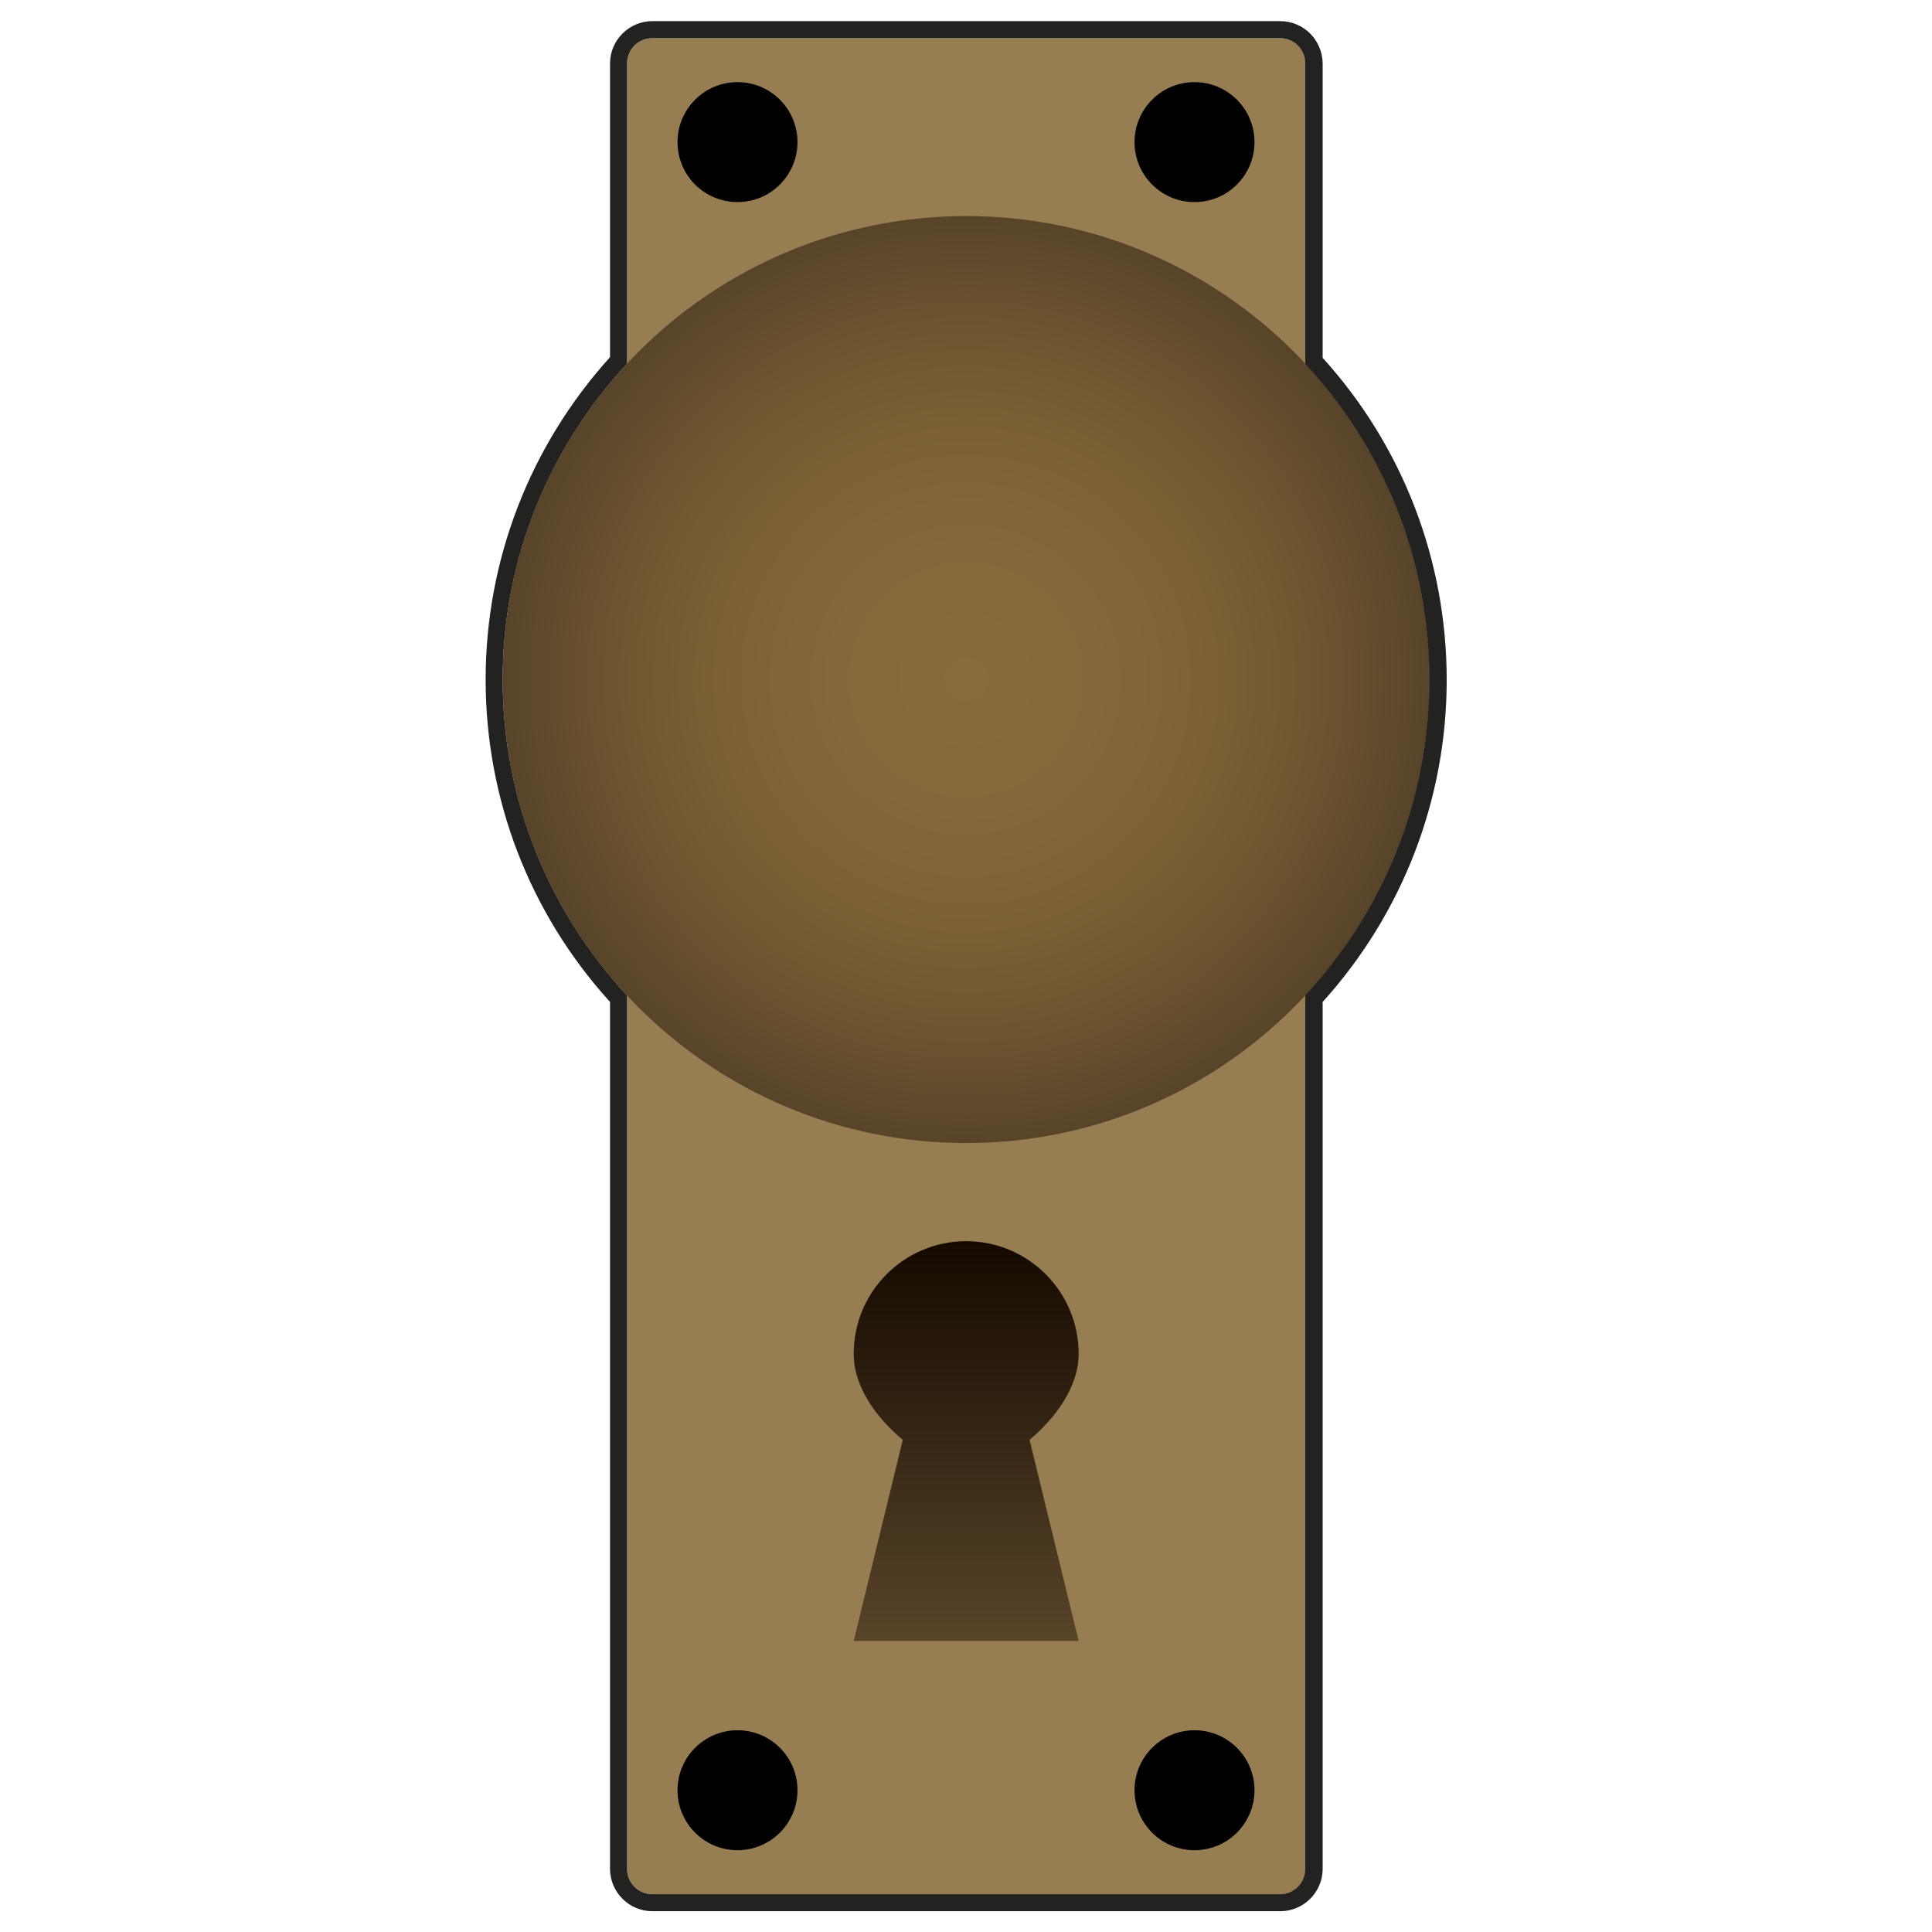
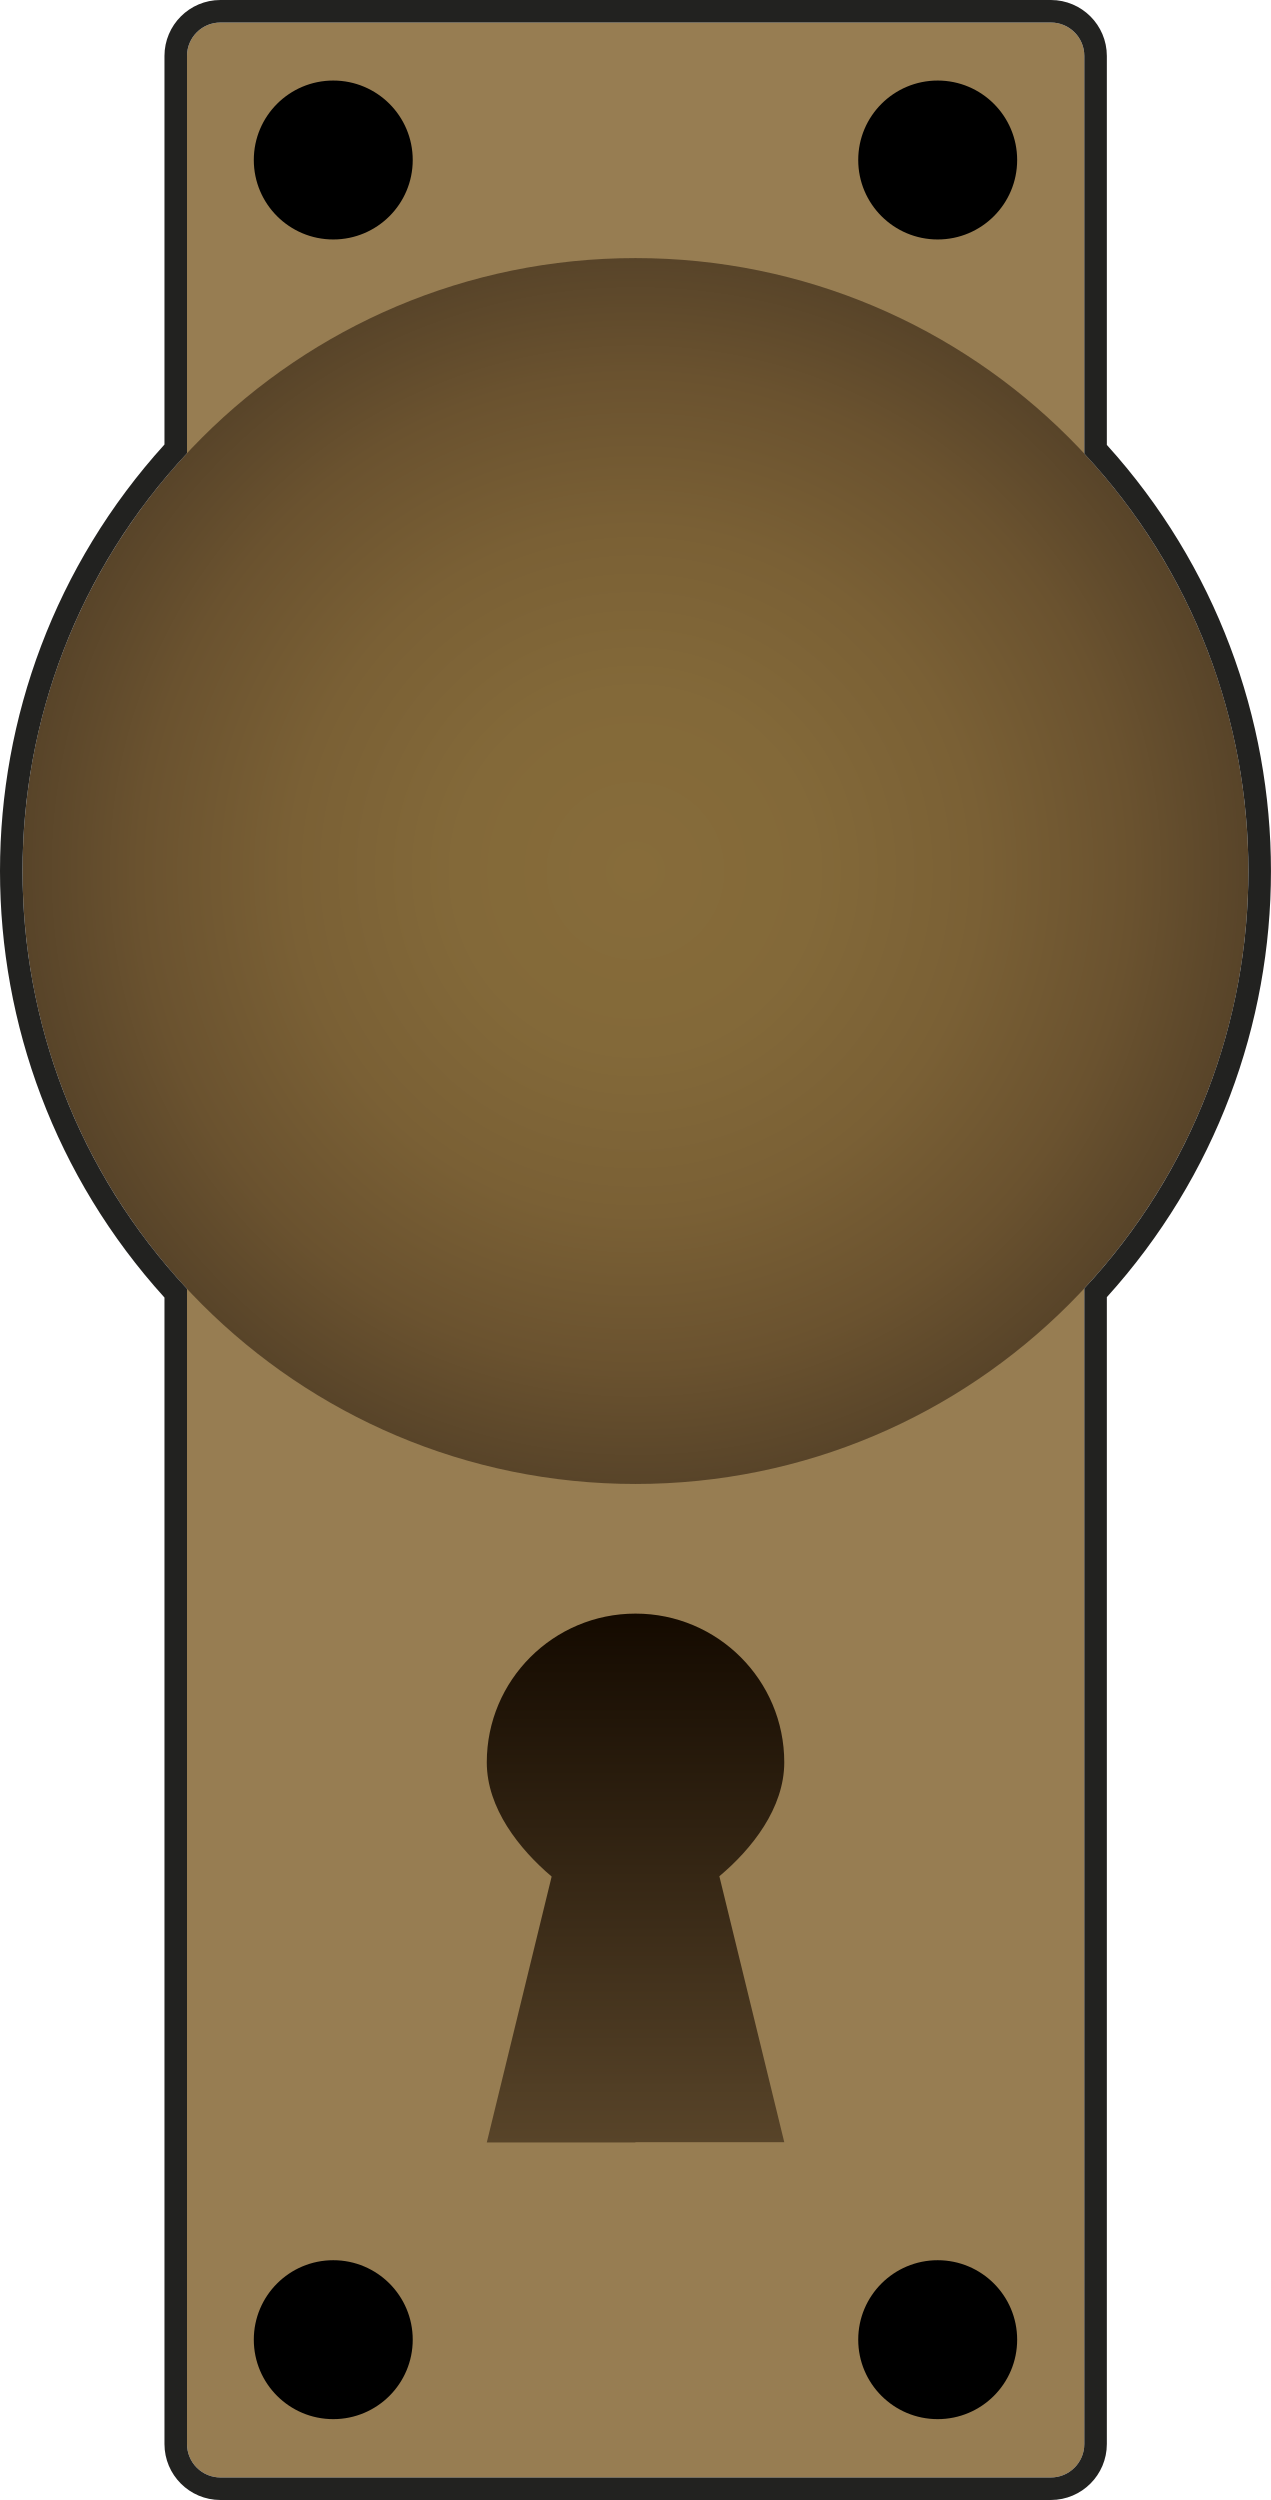
- <svg xmlns="http://www.w3.org/2000/svg" viewBox="0 0 566.9 566.9">
-   <path d="M375.6 11.2H191.4c-4.1 0-7.4 3.3-7.4 7.4v529.8c0 4.1 3.3 7.4 7.4 7.4h184.3c4.1 0 7.4-3.3 7.4-7.4V18.6c-.1-4.1-3.4-7.4-7.5-7.4z" fill="#977d52" />
-   <radialGradient id="a" cx="283.465" cy="199.424" r="135.988" gradientUnits="userSpaceOnUse">
-     <stop offset="0" stop-color="#876c3a" />
-     <stop offset=".29" stop-color="#836939" />
-     <stop offset=".56" stop-color="#7a6035" />
-     <stop offset=".81" stop-color="#6a522f" />
-     <stop offset="1" stop-color="#584429" />
-   </radialGradient>
-   <circle cx="283.5" cy="199.4" r="136" fill="url(#a)" />
-   <circle cx="350.5" cy="41.7" r="17.6" />
-   <linearGradient id="b" gradientUnits="userSpaceOnUse" x1="283.465" y1="481.513" x2="283.465" y2="364.24">
-     <stop offset="0" stop-color="#584429" />
-     <stop offset="1" stop-color="#140a00" />
-   </linearGradient>
-   <path d="M283.4 481.5h-32.9l14.4-59c-7.2-6-14.4-15.1-14.4-25.3 0-18.2 14.8-33 33-33s33 14.8 33 33c0 10.1-7.2 19.2-14.4 25.3l14.4 59h-33.1z" fill="url(#b)" />
-   <circle cx="216.4" cy="41.7" r="17.6" />
-   <circle cx="350.5" cy="525.3" r="17.6" />
-   <circle cx="216.4" cy="525.3" r="17.6" />
-   <path d="M375.6 11.2c4.1 0 7.4 3.3 7.4 7.4v88.2c22.6 24.3 36.4 56.8 36.4 92.6S405.6 267.7 383 292v256.4c0 4.1-3.3 7.4-7.4 7.4H191.4c-4.1 0-7.4-3.3-7.4-7.4V292.1c-22.6-24.3-36.5-56.9-36.5-92.7s13.9-68.4 36.5-92.7V18.6c0-4.1 3.3-7.4 7.4-7.4h184.2m0-5H191.4c-6.8 0-12.4 5.6-12.4 12.4v86.2c-23.5 26-36.5 59.5-36.5 94.6S155.4 268 179 294v254.4c0 6.8 5.6 12.4 12.4 12.4h184.3c6.8 0 12.4-5.6 12.4-12.4V294c23.5-26 36.4-59.5 36.4-94.5 0-35.1-12.9-68.6-36.4-94.5V18.6c-.1-6.9-5.6-12.4-12.5-12.4z" fill="#222220" />
+ <svg xmlns="http://www.w3.org/2000/svg" viewBox="0 0 281.98 554.66">
+   <defs>
+     <radialGradient id="a" cx="140.99" cy="193.25" r="135.99" gradientUnits="userSpaceOnUse">
+       <stop offset="0" stop-color="#876c3a" />
+       <stop offset=".29" stop-color="#836939" />
+       <stop offset=".56" stop-color="#7a6035" />
+       <stop offset=".81" stop-color="#6a522f" />
+       <stop offset="1" stop-color="#584429" />
+     </radialGradient>
+     <linearGradient id="b" x1="140.99" y1="475.34" x2="140.99" y2="358.07" gradientUnits="userSpaceOnUse">
+       <stop offset="0" stop-color="#584429" />
+       <stop offset="1" stop-color="#140a00" />
+     </linearGradient>
+   </defs>
+   <rect x="41.49" y="5" width="199.08" height="544.66" rx="7.41" ry="7.41" fill="#977d52" style="isolation:isolate" />
+   <circle cx="140.99" cy="193.25" r="135.99" fill="url(#a)" style="isolation:isolate" />
+   <circle cx="208.04" cy="35.5" r="17.63" />
+   <path d="M140.94 475.34H108l14.39-59C115.21 410.25 108 401.18 108 391a33 33 0 1 1 66 0c0 10.15-7.18 19.22-14.4 25.27l14.4 59h-33z" fill="url(#b)" />
+   <circle cx="73.94" cy="35.5" r="17.63" />
+   <circle cx="208.04" cy="519.09" r="17.63" />
+   <circle cx="73.94" cy="519.09" r="17.63" />
+   <path d="M233.16 5a7.41 7.41 0 0 1 7.41 7.41v88.25a135.95 135.95 0 0 1 0 185.19v256.39a7.42 7.42 0 0 1-7.41 7.42H48.9a7.41 7.41 0 0 1-7.41-7.42V285.93a135.94 135.94 0 0 1 0-185.36V12.41A7.41 7.41 0 0 1 48.9 5h184.26m0-5H48.9a12.42 12.42 0 0 0-12.41 12.41v86.21a140.95 140.95 0 0 0 0 189.26v254.36a12.42 12.42 0 0 0 12.41 12.42h184.26a12.43 12.43 0 0 0 12.41-12.42V287.79a140.94 140.94 0 0 0 0-189.08v-86.3A12.43 12.43 0 0 0 233.16 0z" fill="#222220" />
</svg>
